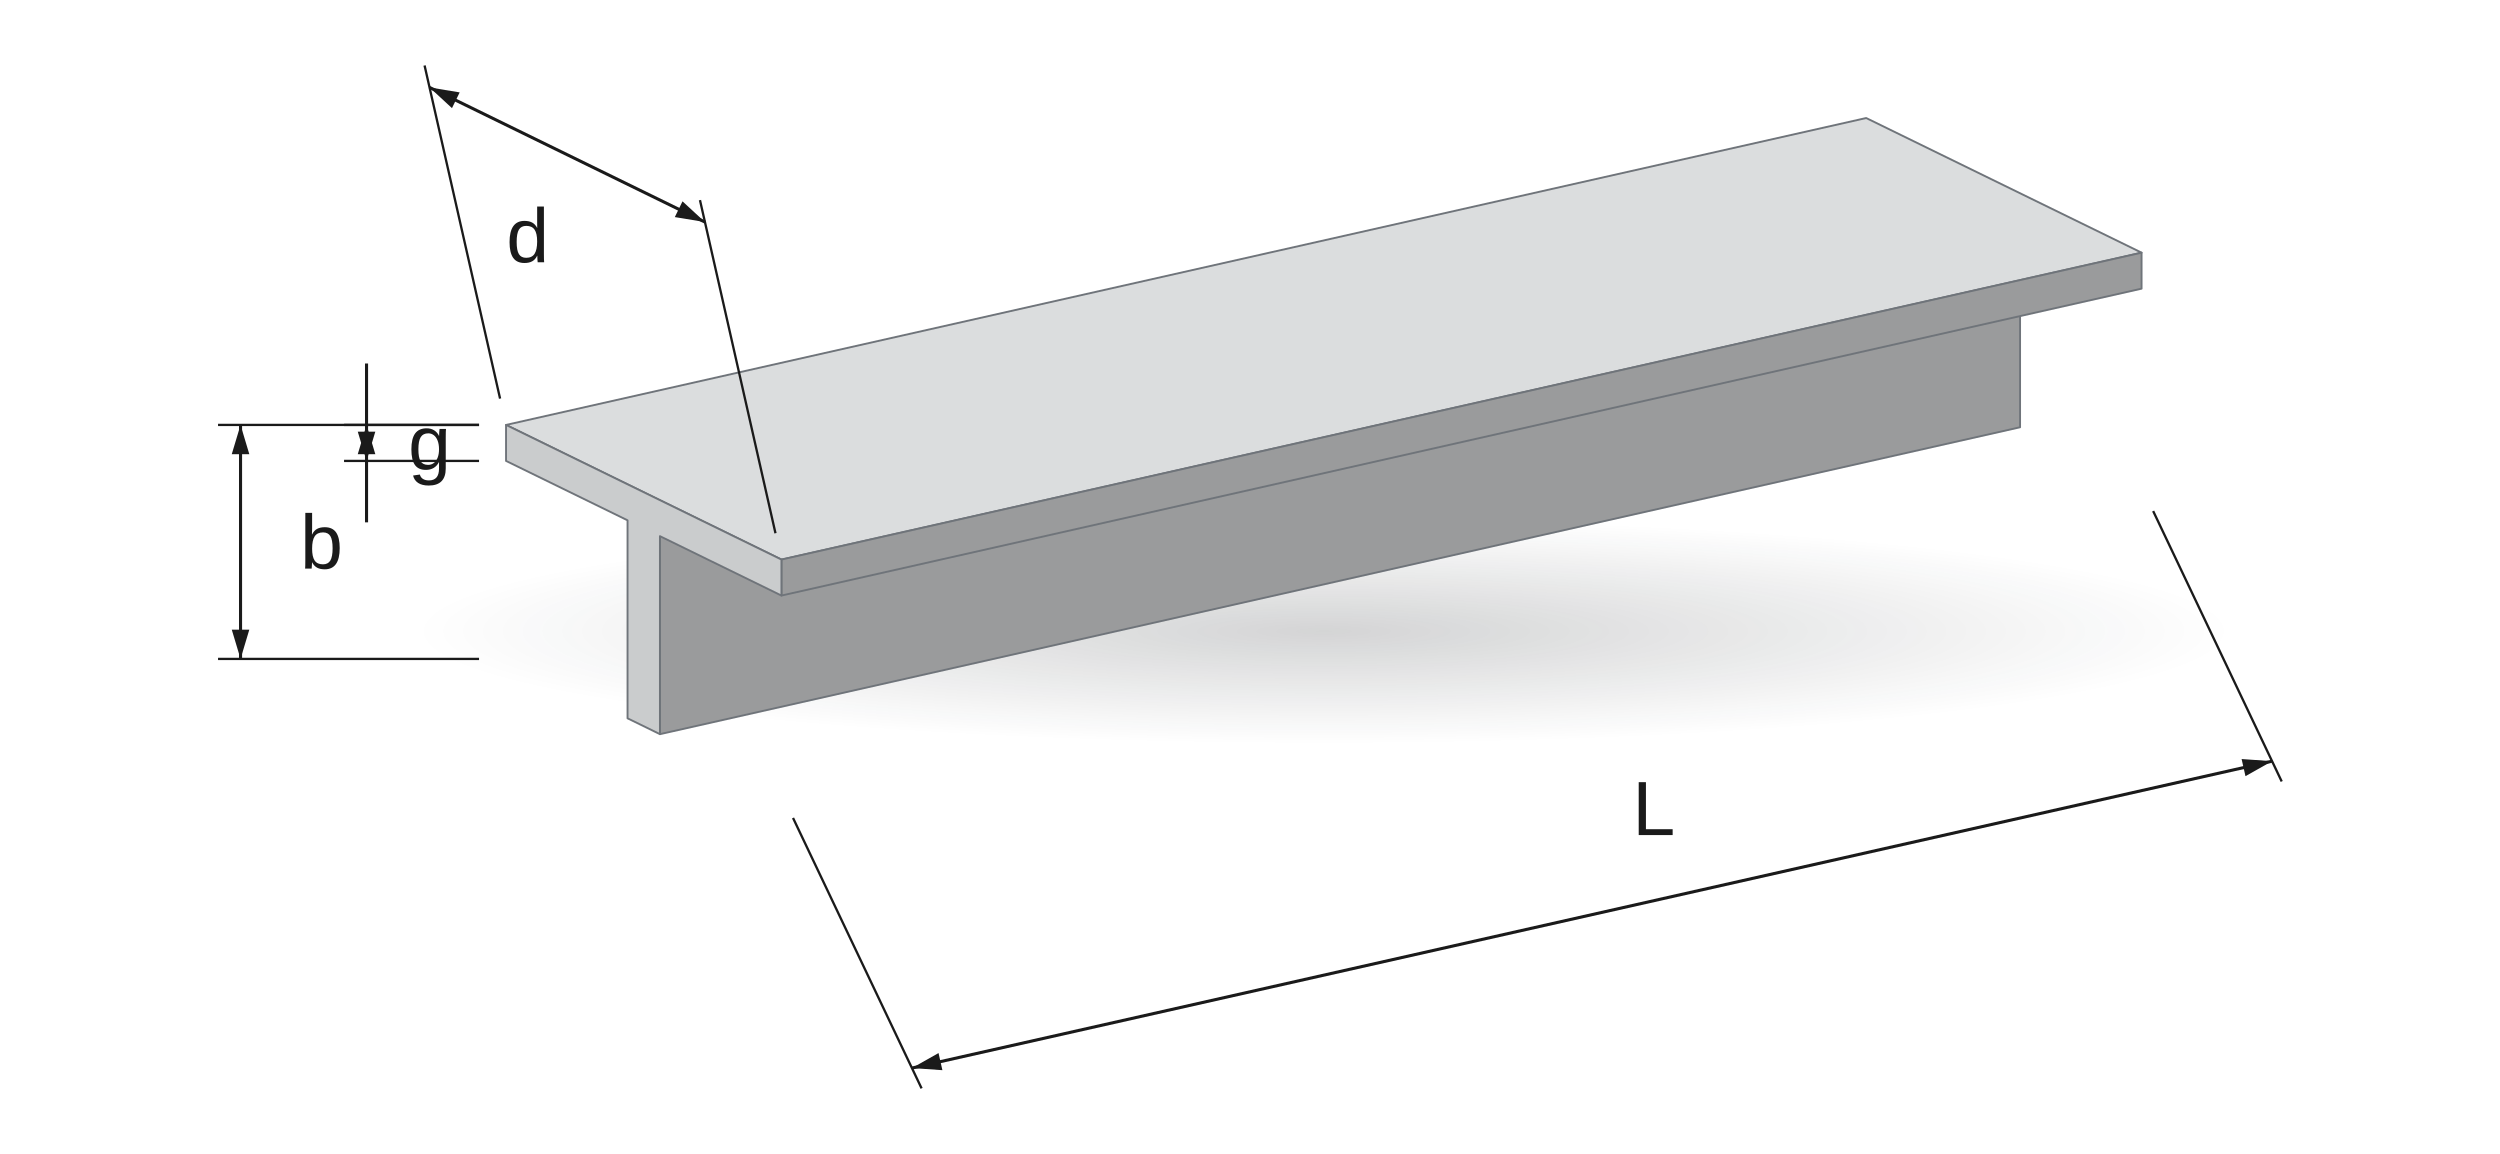
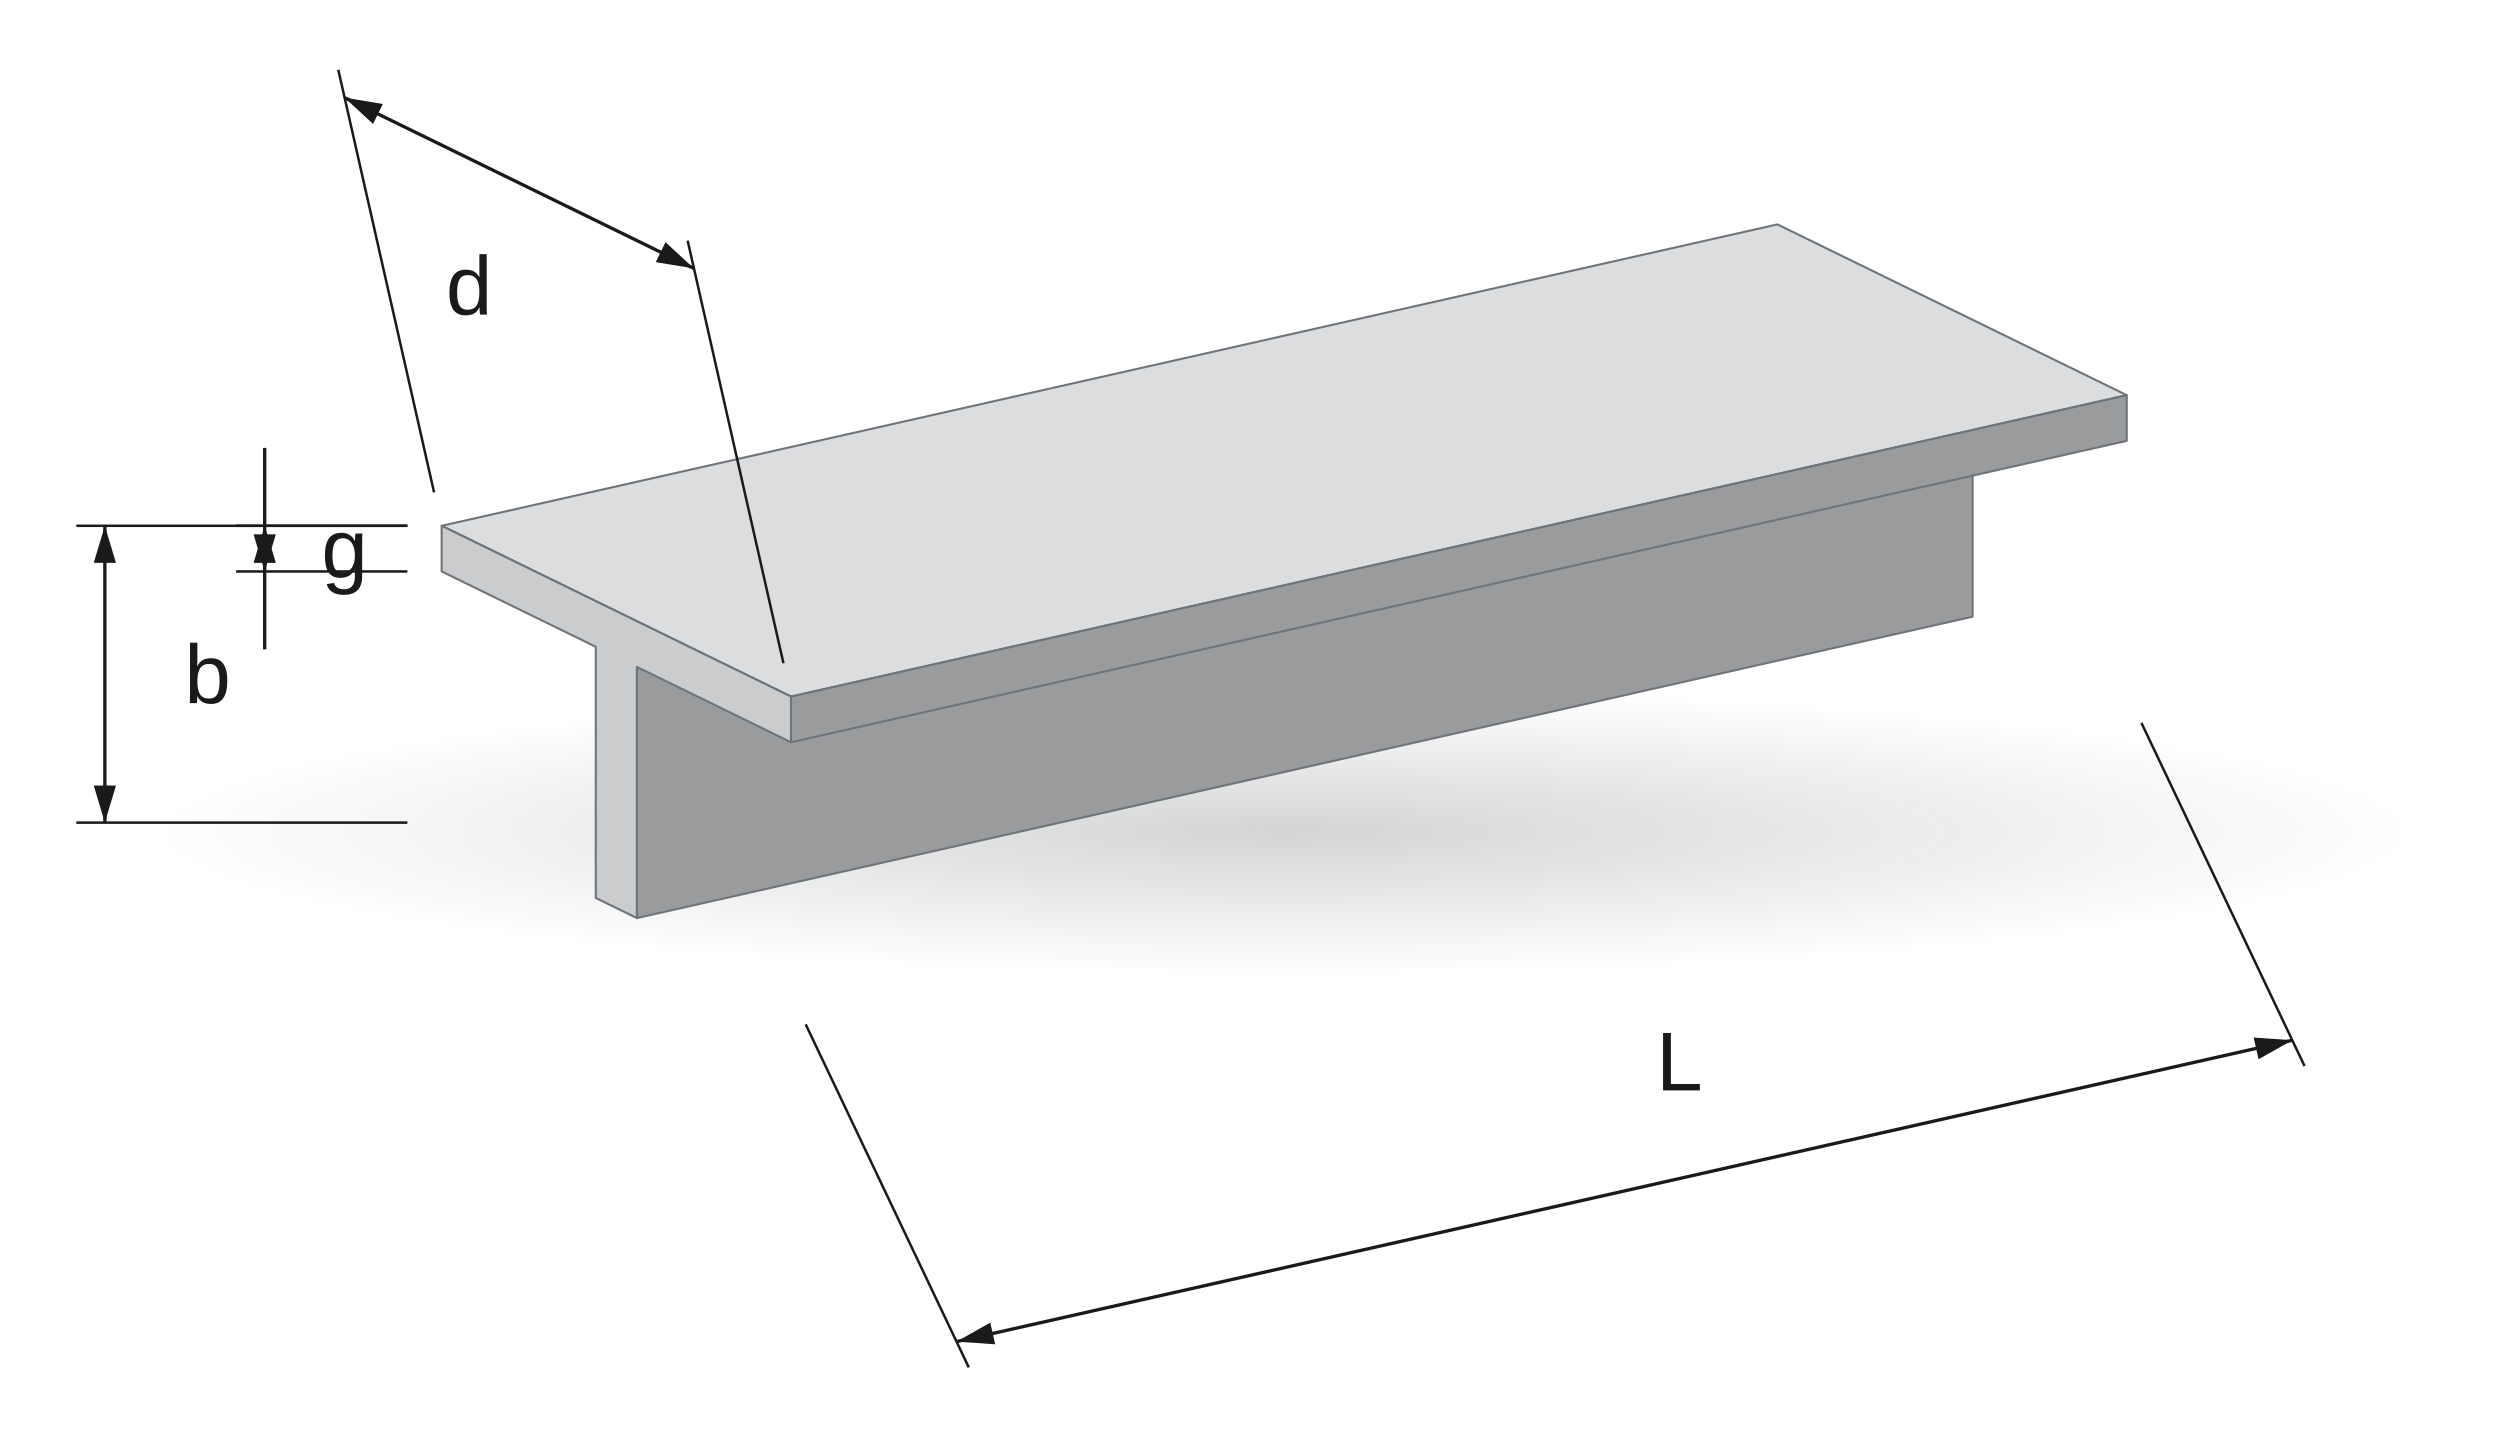
- <svg xmlns="http://www.w3.org/2000/svg" viewBox="0 0 1300 600" role="img" aria-label="Ghid dimensiuni – Profil T">
-   <g transform="translate(263.14 342.64) scale(1.17)">
+ <svg xmlns="http://www.w3.org/2000/svg" viewBox="0 0 1200 690" role="img" aria-label="Ghid dimensiuni – Profil T">
+   <g transform="translate(211.99 394.86) scale(1.37)">
    <defs>
      <radialGradient id="sh">
        <stop offset="0" stop-color="#101418" stop-opacity="0.18" />
        <stop offset="1" stop-color="#101418" stop-opacity="0" />
      </radialGradient>
    </defs>
-     <ellipse cx="363.45" cy="-12.28" rx="400" ry="50" fill="url(#sh)" />
-     <polygon points="68.4,33.44 68.4,-54.56 672.9,-190.96 672.9,-102.96" fill="rgb(154,155,156)" stroke="#6f747a" stroke-width="0.85" stroke-linejoin="round" />
-     <polygon points="122.4,-44.16 0,-104 604.5,-240.4 726.9,-180.56" fill="rgb(219,221,222)" stroke="#6f747a" stroke-width="0.85" stroke-linejoin="round" />
-     <polygon points="122.4,-28.16 122.4,-44.16 726.9,-180.56 726.9,-164.56" fill="rgb(154,155,156)" stroke="#6f747a" stroke-width="0.85" stroke-linejoin="round" />
-     <path d="M0,-88L54,-61.6L54,26.4L68.4,33.44L68.4,-54.56L122.4,-28.16L122.4,-44.16L0,-104Z" fill-rule="evenodd" fill="rgb(202,204,205)" stroke="#6f747a" stroke-width="0.85" stroke-linejoin="round" />
-     <line x1="-12" y1="-104" x2="-128" y2="-104" stroke="#1a1a1a" stroke-width="1.03" />
-     <line x1="-12" y1="0" x2="-128" y2="0" stroke="#1a1a1a" stroke-width="1.03" />
-     <line x1="-118" y1="-104" x2="-118" y2="0" stroke="#1a1a1a" stroke-width="1.37" />
+     <ellipse cx="295.2" cy="3.12" rx="400" ry="50" fill="url(#sh)" />
+     <polygon points="68.4,33.44 68.4,-54.56 536.4,-160.16 536.4,-72.16" fill="rgb(154,155,156)" stroke="#6f747a" stroke-width="0.73" stroke-linejoin="round" />
+     <polygon points="122.4,-44.16 0,-104 468,-209.6 590.4,-149.76" fill="rgb(219,221,222)" stroke="#6f747a" stroke-width="0.73" stroke-linejoin="round" />
+     <polygon points="122.4,-28.16 122.4,-44.16 590.4,-149.76 590.4,-133.76" fill="rgb(154,155,156)" stroke="#6f747a" stroke-width="0.73" stroke-linejoin="round" />
+     <path d="M0,-88L54,-61.6L54,26.4L68.4,33.44L68.4,-54.56L122.4,-28.16L122.4,-44.16L0,-104Z" fill-rule="evenodd" fill="rgb(202,204,205)" stroke="#6f747a" stroke-width="0.73" stroke-linejoin="round" />
+     <line x1="-12" y1="-104" x2="-128" y2="-104" stroke="#1a1a1a" stroke-width="0.88" />
+     <line x1="-12" y1="0" x2="-128" y2="0" stroke="#1a1a1a" stroke-width="0.88" />
+     <line x1="-118" y1="-104" x2="-118" y2="0" stroke="#1a1a1a" stroke-width="1.17" />
    <polygon points="-118,-104 -114.1,-91 -121.9,-91" fill="#1a1a1a" />
    <polygon points="-118,0 -121.9,-13 -114.1,-13" fill="#1a1a1a" />
-     <text x="-82" y="-52" font-family="Arial, Helvetica, sans-serif" font-size="34.18" fill="#1a1a1a" text-anchor="middle" dominant-baseline="central">b</text>
-     <line x1="-2.65" y1="-115.7" x2="-36.21" y2="-263.75" stroke="#1a1a1a" stroke-width="1.03" />
-     <line x1="119.75" y1="-55.86" x2="86.19" y2="-203.91" stroke="#1a1a1a" stroke-width="1.03" />
-     <line x1="-34" y1="-254" x2="88.4" y2="-194.16" stroke="#1a1a1a" stroke-width="1.37" />
+     <text x="-82" y="-52" font-family="Arial, Helvetica, sans-serif" font-size="29.24" fill="#1a1a1a" text-anchor="middle" dominant-baseline="central">b</text>
+     <line x1="-2.65" y1="-115.7" x2="-36.21" y2="-263.75" stroke="#1a1a1a" stroke-width="0.88" />
+     <line x1="119.75" y1="-55.86" x2="86.19" y2="-203.91" stroke="#1a1a1a" stroke-width="0.88" />
+     <line x1="-34" y1="-254" x2="88.4" y2="-194.16" stroke="#1a1a1a" stroke-width="1.17" />
    <polygon points="-34,-254 -20.61,-251.79 -24.03,-244.79" fill="#1a1a1a" />
    <polygon points="88.4,-194.16 75.01,-196.37 78.43,-203.37" fill="#1a1a1a" />
-     <text x="9.63" y="-188.14" font-family="Arial, Helvetica, sans-serif" font-size="34.18" fill="#1a1a1a" text-anchor="middle" dominant-baseline="central">d</text>
-     <line x1="-12" y1="-104" x2="-72" y2="-104" stroke="#1a1a1a" stroke-width="1.03" />
-     <line x1="-12" y1="-88" x2="-72" y2="-88" stroke="#1a1a1a" stroke-width="1.03" />
-     <line x1="-62" y1="-131.3" x2="-62" y2="-60.7" stroke="#1a1a1a" stroke-width="1.37" />
+     <text x="9.63" y="-188.14" font-family="Arial, Helvetica, sans-serif" font-size="29.24" fill="#1a1a1a" text-anchor="middle" dominant-baseline="central">d</text>
+     <line x1="-12" y1="-104" x2="-72" y2="-104" stroke="#1a1a1a" stroke-width="0.88" />
+     <line x1="-12" y1="-88" x2="-72" y2="-88" stroke="#1a1a1a" stroke-width="0.88" />
+     <line x1="-62" y1="-131.3" x2="-62" y2="-60.7" stroke="#1a1a1a" stroke-width="1.17" />
    <polygon points="-62,-104 -58.1,-91 -65.9,-91" fill="#1a1a1a" />
    <polygon points="-62,-88 -65.9,-101 -58.1,-101" fill="#1a1a1a" />
-     <text x="-34" y="-96" font-family="Arial, Helvetica, sans-serif" font-size="34.18" fill="#1a1a1a" text-anchor="middle" dominant-baseline="central">g</text>
-     <line x1="127.55" y1="70.68" x2="184.69" y2="190.87" stroke="#1a1a1a" stroke-width="1.03" />
-     <line x1="732.05" y1="-65.72" x2="789.19" y2="54.47" stroke="#1a1a1a" stroke-width="1.03" />
-     <line x1="180.4" y1="181.84" x2="784.9" y2="45.44" stroke="#1a1a1a" stroke-width="1.37" />
+     <text x="-34" y="-96" font-family="Arial, Helvetica, sans-serif" font-size="29.24" fill="#1a1a1a" text-anchor="middle" dominant-baseline="central">g</text>
+     <line x1="127.55" y1="70.68" x2="184.69" y2="190.87" stroke="#1a1a1a" stroke-width="0.88" />
+     <line x1="595.55" y1="-34.92" x2="652.69" y2="85.27" stroke="#1a1a1a" stroke-width="0.88" />
+     <line x1="180.4" y1="181.84" x2="648.4" y2="76.24" stroke="#1a1a1a" stroke-width="1.17" />
    <polygon points="180.4,181.84 192.22,175.17 193.94,182.78" fill="#1a1a1a" />
-     <polygon points="784.9,45.44 773.08,52.11 771.36,44.5" fill="#1a1a1a" />
-     <text x="510.12" y="66.44" font-family="Arial, Helvetica, sans-serif" font-size="34.18" fill="#1a1a1a" text-anchor="middle" dominant-baseline="central">L</text>
+     <polygon points="648.4,76.24 636.58,82.91 634.86,75.3" fill="#1a1a1a" />
+     <text x="433.68" y="83.68" font-family="Arial, Helvetica, sans-serif" font-size="29.24" fill="#1a1a1a" text-anchor="middle" dominant-baseline="central">L</text>
  </g>
</svg>
